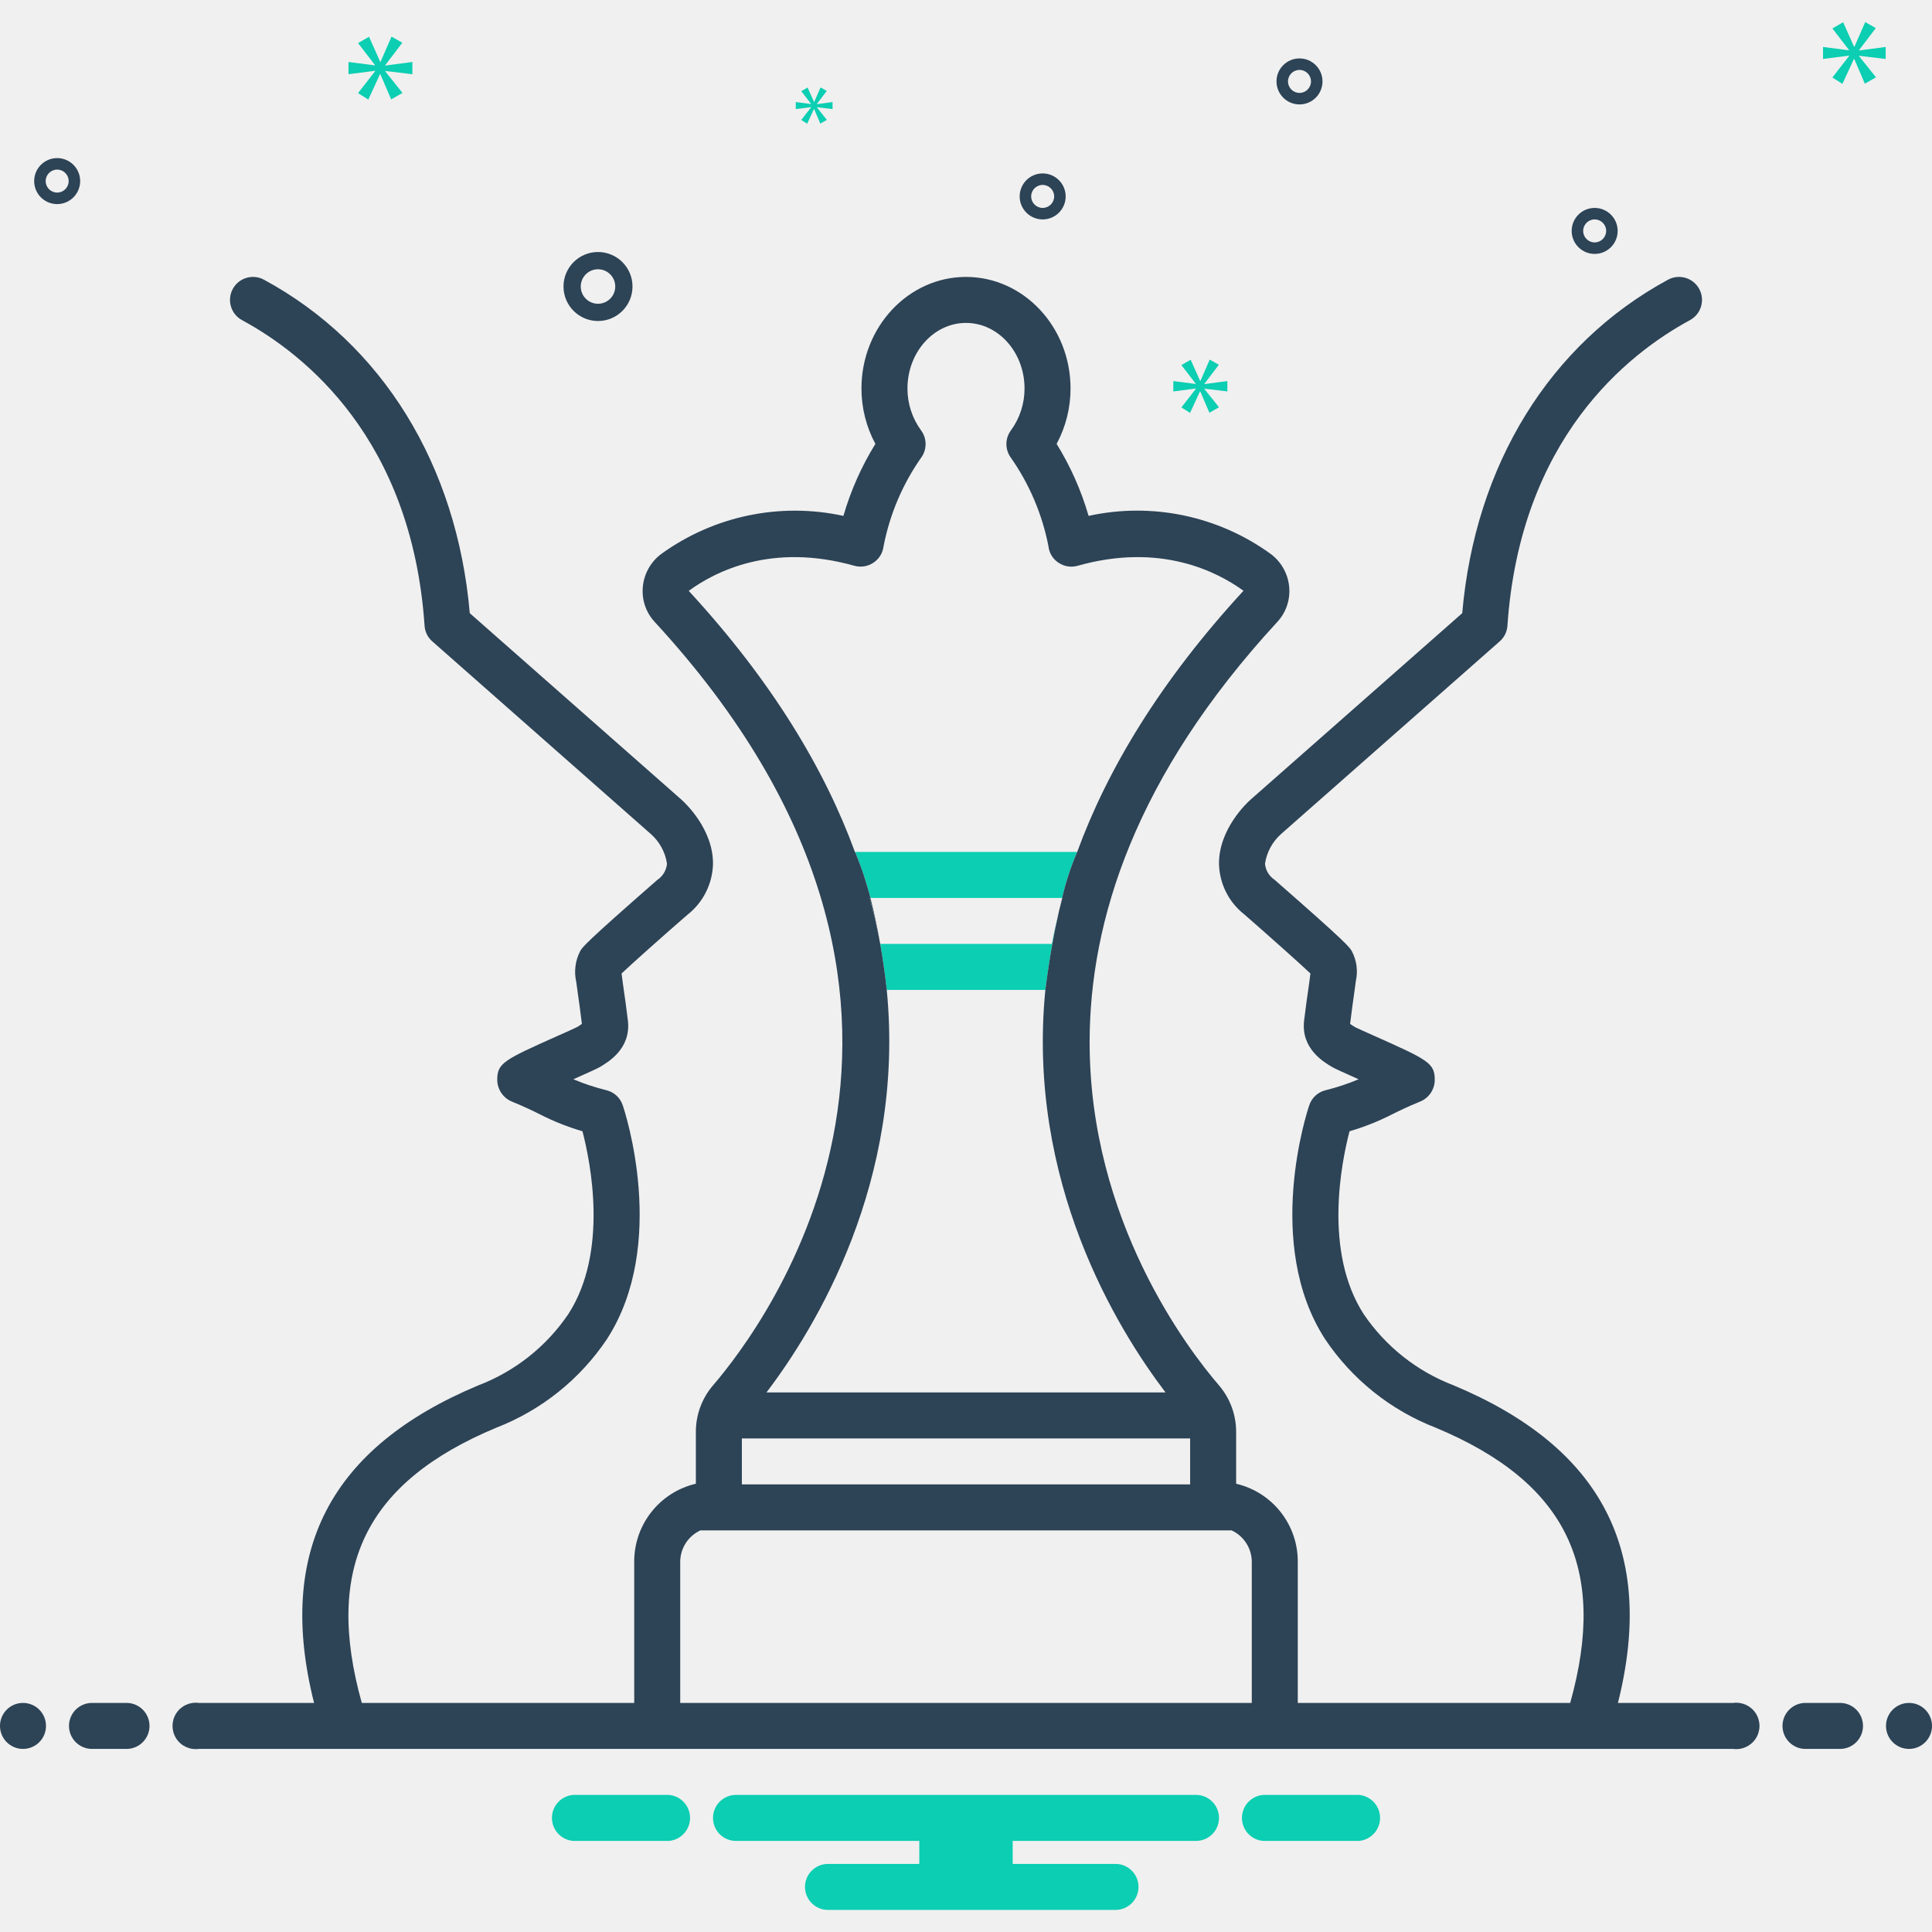
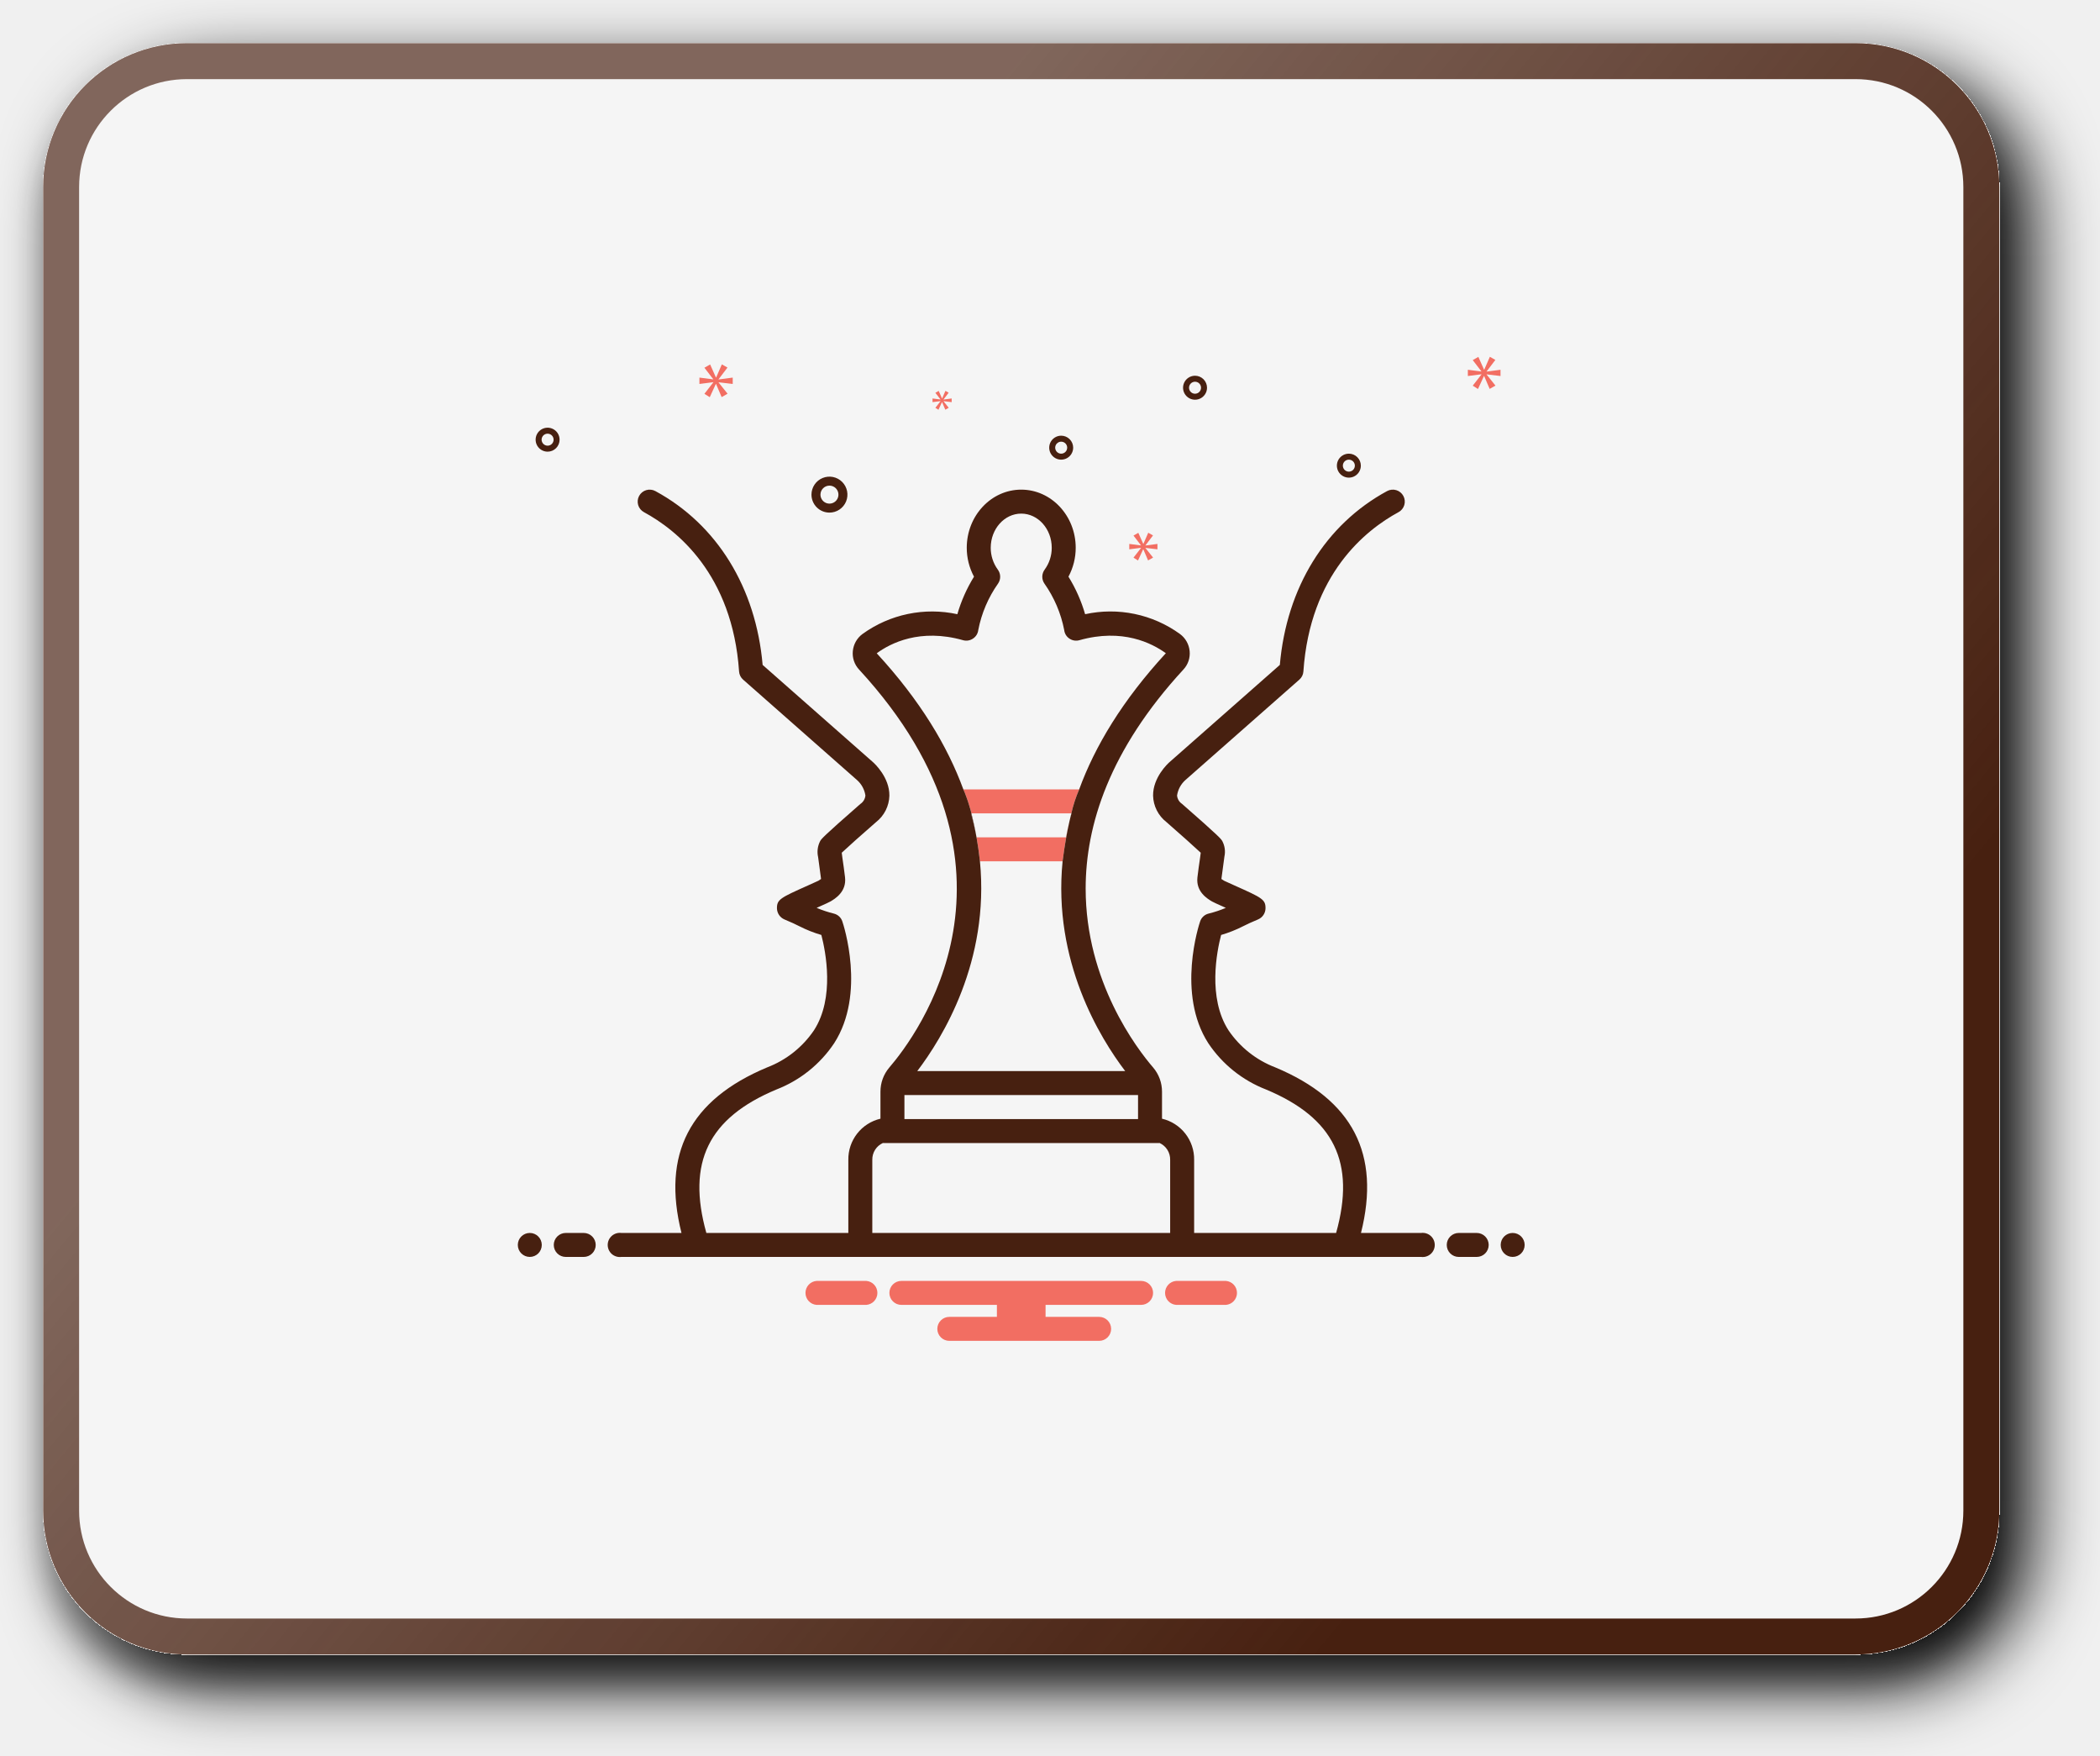
- <svg xmlns="http://www.w3.org/2000/svg" data-name="Layer 1" viewBox="0 0 168 168">
-   <path fill="#0bceb2" d="M118.154 156.08h-8.308a2.006 2.006 0 0 0 0 4h8.308a2.006 2.006 0 0 0 0-4zM58.154 156.08H49.846a2.006 2.006 0 0 0 0 4h8.308a2.006 2.006 0 0 0 0-4zM104 156.08H64a2 2 0 0 0 0 4H79.94v2H72a2 2 0 0 0 0 4H97a2 2 0 0 0 0-4H88.06v-2H104a2 2 0 0 0 0-4z" />
-   <circle cx="2" cy="150.08" r="2" fill="#2d4356" />
-   <path fill="#2d4356" d="M11 148.08H8a2 2 0 0 0 0 4h3a2 2 0 0 0 0-4zM160 148.08h-3a2 2 0 0 0 0 4h3a2 2 0 0 0 0-4z" />
-   <circle cx="166" cy="150.08" r="2" fill="#2d4356" />
-   <path fill="#0bceb2" d="M92.02 79.53c-.39 1.73-.78 3.89-1.12 6.55H77.11c-.16-1.47-.36-2.81-.57-4H91.47C91.62 81.24 91.81 80.39 92.02 79.53zM93.67 74.08a23.43 23.43 0 0 0-1.31 4H75.69c-.04-.17-.09-.33-.13-.49-.09-.32-.18-.61-.26-.88-.07-.23-.14-.44-.2-.64-.04-.11-.08-.22-.11-.32q-.09-.225-.15-.42c-.1-.28-.19-.51-.26-.69-.12-.31-.21-.49-.23-.54l-.01-.02z" />
-   <path fill="#2d4356" d="M150.72,148.08H140.69c3.31-13.17-1.38-22.22-14.3-27.62a16.602,16.602,0,0,1-7.81-6.19c-3.5-5.43-1.94-13.18-1.23-15.9a21.077,21.077,0,0,0,3.68-1.46c.64-.32,1.38-.68,2.48-1.13a2.041,2.041,0,0,0,1.25-1.84c.02-1.5-.57-1.77-5.2-3.84-.69-.3-1.54-.69-1.7-.77a3.7,3.7,0,0,1-.46-.3c.12-.99.26-1.99.4-2.98l.1-.75a3.772,3.772,0,0,0-.34-2.57c-.2-.36-.37-.67-6.73-6.23a1.867,1.867,0,0,1-.83-1.4,4.313,4.313,0,0,1,1.4-2.58l19-16.74a1.97,1.97,0,0,0,.68-1.36c1.11-16.25,10.42-23.63,15.87-26.58a2,2,0,1,0-1.9-3.52c-10.29,5.57-16.78,16.11-17.9,29l-18.4,16.21c-.29.25-2.78,2.56-2.75,5.6a5.751,5.751,0,0,0,2.22,4.4c2.29,2,4.82,4.26,5.73,5.12a.22.22,0,0,1-.01.08l-.1.77c-.16,1.08-.31,2.17-.44,3.25-.28,2.43,1.69,3.59,2.43,4.03.27.15.76.38,2.09.97.07.03.14.07.22.1a19.389,19.389,0,0,1-2.9.96,1.978,1.978,0,0,0-1.39,1.3c-.17.48-3.98,12.05,1.37,20.33a20.498,20.498,0,0,0,9.63,7.71c11.35,4.74,14.98,12.17,11.69,23.93H112.85v-12.19a6.943,6.943,0,0,0-5.36-6.87v-4.51a6.199,6.199,0,0,0-1.48-4.03c-2.7-3.13-11.26-14.31-11.26-29.85,0-10.55,3.94-23.12,16.32-36.55a3.934,3.934,0,0,0,1.03-3.07,4.018,4.018,0,0,0-1.63-2.86,19.777,19.777,0,0,0-15.81-3.29,25.263,25.263,0,0,0-2.78-6.26,10.166,10.166,0,0,0,1.21-4.82c0-5.35-4.08-9.7-9.09-9.7s-9.09,4.35-9.09,9.7a10.166,10.166,0,0,0,1.21,4.82,25.263,25.263,0,0,0-2.78,6.26,19.817,19.817,0,0,0-15.81,3.29,4.018,4.018,0,0,0-1.63,2.86,3.934,3.934,0,0,0,1.03,3.07c30.63,33.24,9.59,61.14,5.06,66.4a6.199,6.199,0,0,0-1.48,4.03v4.51a6.943,6.943,0,0,0-5.36,6.87v12.19H31.46c-3.29-11.76.34-19.19,11.69-23.93a20.498,20.498,0,0,0,9.63-7.71c5.35-8.28,1.54-19.85,1.37-20.33a1.978,1.978,0,0,0-1.39-1.3,19.389,19.389,0,0,1-2.9-.96c.08-.03.15-.07.22-.1,1.33-.59,1.82-.82,2.09-.97.74-.44,2.71-1.6,2.43-4.03-.13-1.08-.28-2.17-.44-3.25l-.1-.77a.22.22,0,0,1-.01-.08c.91-.86,3.44-3.12,5.72-5.1a5.796,5.796,0,0,0,2.23-4.42c.03-3.04-2.46-5.35-2.76-5.61l-18.39-16.2c-1.12-12.89-7.61-23.43-17.9-29a2,2,0,1,0-1.9,3.52c5.45,2.95,14.76,10.33,15.87,26.58a1.97,1.97,0,0,0,.68,1.36l18.98,16.73a4.284,4.284,0,0,1,1.42,2.59,1.903,1.903,0,0,1-.85,1.42c-6.34,5.54-6.51,5.85-6.7,6.19a3.919,3.919,0,0,0-.34,2.68l.09.66c.14.99.28,1.99.4,2.98a3.328,3.328,0,0,1-.44.29c-.18.09-1.03.48-1.72.78-4.63,2.07-5.22,2.34-5.2,3.84a2.057,2.057,0,0,0,1.25,1.84c1.1.45,1.84.81,2.48,1.13a21.077,21.077,0,0,0,3.68,1.46c.71,2.73,2.27,10.48-1.23,15.9a16.602,16.602,0,0,1-7.81,6.19c-12.92,5.4-17.61,14.45-14.3,27.62H17.28a2.017,2.017,0,1,0,0,4H150.72a2.017,2.017,0,1,0,0-4Zm-73.61-62c-.16-1.47-.36-2.81-.57-4-.24-1.31-.55-2.65-.92-4h.07c-.04-.17-.09-.33-.13-.49-.09-.32-.18-.61-.26-.88-.07-.23-.14-.44-.2-.64-.04-.11-.08-.22-.11-.32q-.09-.225-.15-.42c-.1-.28-.19-.51-.26-.69-.12-.31-.21-.49-.23-.54l-.01-.02c-2.62-7.16-7.17-14.8-14.45-22.7,2.3-1.69,7.23-4.21,14.41-2.18a2,2,0,0,0,1.65-.27,1.976,1.976,0,0,0,.88-1.42,20.073,20.073,0,0,1,3.31-7.77,1.998,1.998,0,0,0-.05-2.32,6.137,6.137,0,0,1-1.18-3.64c0-3.14,2.28-5.7,5.09-5.7s5.09,2.56,5.09,5.7a6.137,6.137,0,0,1-1.18,3.64,1.998,1.998,0,0,0-.05,2.32,20.127,20.127,0,0,1,3.31,7.76,1.953,1.953,0,0,0,.87,1.43,1.992,1.992,0,0,0,1.66.27c7.18-2.03,12.11.49,14.43,2.17-7.28,7.91-11.84,15.55-14.46,22.71a23.43,23.43,0,0,0-1.31,4h.03c-.08.28-.15.57-.23.85-.05.19-.1.39-.14.6-.39,1.73-.78,3.89-1.12,6.55-1.64,16.67,6.25,29.48,10.45,35H66.65C70.85,115.56,78.74,102.75,77.11,86.08Zm-12.6,39h38.98v4H64.51Zm44.34,23H59.15v-12.19a3.02,3.02,0,0,1,1.77-2.82c.03,0,.05.01.08.01h46c.03,0,.05-.01.08-.01a3.02,3.02,0,0,1,1.77,2.82Z" />
-   <path fill="#2d4356" d="M76.54 82.08c-.24-1.31-.55-2.65-.92-4h.07C75.97 79.18 76.27 80.51 76.54 82.08zM92.39 78.08c-.08.28-.15.57-.23.85.07-.3.14-.58.2-.85zM52 27.914a3 3 0 1 0-3-3A3.003 3.003 0 0 0 52 27.914zm0-4.5a1.5 1.5 0 1 1-1.5 1.5A1.501 1.501 0 0 1 52 23.414zM90.667 15.08a2 2 0 1 0 2 2A2.002 2.002 0 0 0 90.667 15.08zm0 3a1 1 0 1 1 1-1A1.001 1.001 0 0 1 90.667 18.08zM113 5.08a2 2 0 1 0 2 2A2.002 2.002 0 0 0 113 5.08zm0 3a1 1 0 1 1 1-1A1.001 1.001 0 0 1 113 8.08zM138.667 18.08a2 2 0 1 0 2 2A2.002 2.002 0 0 0 138.667 18.08zm0 3a1 1 0 1 1 1-1A1.001 1.001 0 0 1 138.667 21.08zM6.971 15.747a2 2 0 1 0-2 2A2.002 2.002 0 0 0 6.971 15.747zm-3 0a1 1 0 1 1 1 1A1.001 1.001 0 0 1 3.971 15.747z" />
-   <polygon fill="#0bceb2" points="33.498 5.67 34.985 3.715 34.046 3.183 33.092 5.373 33.06 5.373 32.09 3.198 31.135 3.746 32.606 5.655 32.606 5.686 30.305 5.389 30.305 6.453 32.621 6.156 32.621 6.187 31.135 8.095 32.027 8.659 33.044 6.453 33.075 6.453 34.014 8.643 35 8.08 33.498 6.202 33.498 6.171 35.86 6.453 35.86 5.389 33.498 5.702 33.498 5.67" />
-   <polygon fill="#0bceb2" points="70.531 9.332 69.675 10.431 70.189 10.756 70.775 9.485 70.793 9.485 71.333 10.747 71.901 10.423 71.036 9.341 71.036 9.323 72.396 9.485 72.396 8.873 71.036 9.053 71.036 9.035 71.892 7.909 71.352 7.602 70.802 8.864 70.784 8.864 70.226 7.611 69.675 7.927 70.523 9.026 70.523 9.044 69.198 8.873 69.198 9.485 70.531 9.314 70.531 9.332" />
-   <polygon fill="#0bceb2" points="163.971 5.127 163.971 4.083 161.655 4.39 161.655 4.36 163.113 2.441 162.192 1.92 161.256 4.068 161.225 4.068 160.274 1.935 159.337 2.472 160.78 4.345 160.78 4.375 158.523 4.083 158.523 5.127 160.795 4.836 160.795 4.866 159.337 6.738 160.211 7.291 161.21 5.127 161.24 5.127 162.161 7.276 163.128 6.723 161.655 4.881 161.655 4.851 163.971 5.127" />
-   <polygon fill="#0bceb2" points="104.729 33.375 105.987 31.72 105.193 31.27 104.385 33.123 104.358 33.123 103.538 31.283 102.73 31.746 103.975 33.362 103.975 33.388 102.028 33.137 102.028 34.037 103.988 33.785 103.988 33.812 102.73 35.427 103.484 35.903 104.345 34.037 104.371 34.037 105.166 35.89 106 35.414 104.729 33.825 104.729 33.798 106.728 34.037 106.728 33.137 104.729 33.401 104.729 33.375" />
+ <svg xmlns="http://www.w3.org/2000/svg" width="292" height="244" viewBox="0 0 292 244" fill="none">
+   <g filter="url(#filter0_dd_1_3155)">
+     <rect x="6" y="6" width="272" height="224" rx="20" fill="#F5F5F5" />
+     <rect x="8.5" y="8.5" width="267" height="219" rx="17.5" stroke="url(#paint0_linear_1_3155)" stroke-width="5" />
+   </g>
+   <g clip-path="url(#clip0_1_3155)">
+     <path d="M170.462 178.067H163.538C163.119 178.1 162.729 178.291 162.443 178.599C162.158 178.908 162 179.313 162 179.734C162 180.154 162.158 180.559 162.443 180.868C162.729 181.176 163.119 181.367 163.538 181.4H170.462C170.881 181.367 171.272 181.176 171.557 180.868C171.842 180.559 172 180.154 172 179.734C172 179.313 171.842 178.908 171.557 178.599C171.272 178.291 170.881 178.1 170.462 178.067ZM120.462 178.067H113.538C113.119 178.1 112.729 178.291 112.443 178.599C112.158 178.908 112 179.313 112 179.734C112 180.154 112.158 180.559 112.443 180.868C112.729 181.176 113.119 181.367 113.538 181.4H120.462C120.881 181.367 121.272 181.176 121.557 180.868C121.842 180.559 122 180.154 122 179.734C122 179.313 121.842 178.908 121.557 178.599C121.272 178.291 120.881 178.1 120.462 178.067ZM158.667 178.067H125.333C124.891 178.067 124.467 178.242 124.155 178.555C123.842 178.868 123.667 179.291 123.667 179.734C123.667 180.176 123.842 180.599 124.155 180.912C124.467 181.225 124.891 181.4 125.333 181.4H138.617V183.067H132C131.558 183.067 131.134 183.242 130.822 183.555C130.509 183.868 130.333 184.291 130.333 184.734C130.333 185.176 130.509 185.599 130.822 185.912C131.134 186.225 131.558 186.4 132 186.4H152.833C153.275 186.4 153.699 186.225 154.012 185.912C154.324 185.599 154.5 185.176 154.5 184.734C154.5 184.291 154.324 183.868 154.012 183.555C153.699 183.242 153.275 183.067 152.833 183.067H145.383V181.4H158.667C159.109 181.4 159.533 181.225 159.845 180.912C160.158 180.599 160.333 180.176 160.333 179.734C160.333 179.291 160.158 178.868 159.845 178.555C159.533 178.242 159.109 178.067 158.667 178.067Z" fill="#F26E62" />
+     <path d="M73.667 174.733C74.587 174.733 75.333 173.987 75.333 173.067C75.333 172.146 74.587 171.4 73.667 171.4C72.746 171.4 72 172.146 72 173.067C72 173.987 72.746 174.733 73.667 174.733Z" fill="#472010" />
+     <path d="M81.167 171.4H78.667C78.225 171.4 77.801 171.576 77.488 171.888C77.176 172.201 77 172.625 77 173.067C77 173.509 77.176 173.933 77.488 174.245C77.801 174.558 78.225 174.734 78.667 174.734H81.167C81.609 174.734 82.033 174.558 82.345 174.245C82.658 173.933 82.833 173.509 82.833 173.067C82.833 172.625 82.658 172.201 82.345 171.888C82.033 171.576 81.609 171.4 81.167 171.4ZM205.333 171.4H202.833C202.391 171.4 201.967 171.576 201.655 171.888C201.342 172.201 201.167 172.625 201.167 173.067C201.167 173.509 201.342 173.933 201.655 174.245C201.967 174.558 202.391 174.734 202.833 174.734H205.333C205.775 174.734 206.199 174.558 206.512 174.245C206.824 173.933 207 173.509 207 173.067C207 172.625 206.824 172.201 206.512 171.888C206.199 171.576 205.775 171.4 205.333 171.4Z" fill="#472010" />
+     <path d="M210.333 174.733C211.254 174.733 212 173.987 212 173.067C212 172.146 211.254 171.4 210.333 171.4C209.413 171.4 208.667 172.146 208.667 173.067C208.667 173.987 209.413 174.733 210.333 174.733Z" fill="#472010" />
+     <path d="M148.683 114.275C148.358 115.717 148.033 117.517 147.75 119.734H136.258C136.125 118.509 135.958 117.392 135.783 116.4H148.225C148.35 115.7 148.508 114.992 148.683 114.275ZM150.058 109.734C149.595 110.81 149.23 111.925 148.967 113.067H135.075C135.042 112.925 135 112.792 134.967 112.659C134.892 112.392 134.817 112.15 134.75 111.925C134.692 111.734 134.633 111.559 134.583 111.392C134.55 111.3 134.517 111.209 134.492 111.125C134.442 111 134.4 110.884 134.367 110.775C134.283 110.542 134.208 110.35 134.15 110.2C134.05 109.942 133.975 109.792 133.958 109.75L133.95 109.734H150.058Z" fill="#F26E62" />
+     <path d="M197.6 171.4H189.242C192 160.425 188.092 152.883 177.325 148.383C174.678 147.371 172.407 145.571 170.817 143.225C167.9 138.7 169.2 132.242 169.792 129.975C170.85 129.667 171.877 129.259 172.858 128.758C173.392 128.492 174.008 128.192 174.925 127.817C175.228 127.689 175.488 127.477 175.673 127.205C175.858 126.932 175.96 126.612 175.967 126.284C175.983 125.034 175.492 124.809 171.633 123.084C171.058 122.834 170.35 122.509 170.217 122.442C170.083 122.368 169.955 122.285 169.833 122.192C169.933 121.367 170.05 120.534 170.167 119.709L170.25 119.084C170.412 118.359 170.311 117.6 169.967 116.942C169.8 116.642 169.658 116.384 164.358 111.75C164.162 111.621 163.999 111.448 163.879 111.246C163.759 111.044 163.686 110.818 163.667 110.584C163.792 109.753 164.205 108.992 164.833 108.434L180.667 94.484C180.832 94.342 180.966 94.168 181.064 93.974C181.161 93.779 181.219 93.567 181.233 93.35C182.158 79.809 189.917 73.659 194.458 71.2C194.651 71.096 194.821 70.955 194.959 70.786C195.098 70.616 195.201 70.421 195.264 70.211C195.326 70.001 195.347 69.781 195.325 69.563C195.302 69.346 195.237 69.135 195.133 68.942C195.029 68.749 194.889 68.579 194.719 68.441C194.549 68.303 194.354 68.199 194.144 68.137C193.934 68.074 193.714 68.053 193.497 68.076C193.279 68.098 193.068 68.163 192.875 68.267C184.3 72.909 178.892 81.692 177.958 92.434L162.625 105.942C162.383 106.15 160.308 108.075 160.333 110.609C160.351 111.319 160.526 112.016 160.846 112.65C161.166 113.284 161.623 113.839 162.183 114.275C164.092 115.942 166.2 117.825 166.958 118.542C166.96 118.564 166.957 118.587 166.95 118.609L166.867 119.25C166.733 120.15 166.608 121.059 166.5 121.959C166.267 123.984 167.908 124.95 168.525 125.317C168.75 125.442 169.158 125.633 170.267 126.125C170.325 126.15 170.383 126.184 170.45 126.209C169.667 126.538 168.859 126.806 168.033 127.009C167.765 127.077 167.518 127.212 167.315 127.402C167.113 127.591 166.961 127.828 166.875 128.092C166.733 128.492 163.558 138.134 168.017 145.034C169.968 147.948 172.77 150.192 176.042 151.459C185.5 155.409 188.525 161.6 185.783 171.4H166.042V161.242C166.062 159.921 165.631 158.633 164.818 157.592C164.006 156.55 162.861 155.818 161.575 155.517V151.759C161.577 150.528 161.14 149.337 160.342 148.4C158.092 145.792 150.958 136.475 150.958 123.525C150.958 114.734 154.242 104.259 164.558 93.067C164.875 92.726 165.115 92.321 165.263 91.88C165.411 91.439 165.463 90.972 165.417 90.509C165.371 90.038 165.227 89.582 164.993 89.171C164.759 88.761 164.44 88.404 164.058 88.125C162.179 86.767 160.034 85.821 157.763 85.348C155.493 84.876 153.149 84.888 150.883 85.384C150.352 83.548 149.572 81.793 148.567 80.167C149.23 78.932 149.576 77.552 149.575 76.15C149.575 71.692 146.175 68.067 142 68.067C137.825 68.067 134.425 71.692 134.425 76.15C134.424 77.552 134.77 78.932 135.433 80.167C134.428 81.793 133.648 83.548 133.117 85.384C130.851 84.89 128.507 84.879 126.237 85.352C123.967 85.824 121.822 86.769 119.942 88.125C119.56 88.404 119.241 88.761 119.007 89.171C118.773 89.582 118.629 90.038 118.583 90.509C118.537 90.972 118.589 91.439 118.737 91.88C118.885 92.321 119.125 92.726 119.442 93.067C144.967 120.767 127.433 144.017 123.658 148.4C122.86 149.337 122.423 150.528 122.425 151.759V155.517C121.139 155.818 119.994 156.55 119.182 157.592C118.369 158.633 117.938 159.921 117.958 161.242V171.4H98.217C95.475 161.6 98.5 155.409 107.958 151.459C111.23 150.192 114.032 147.948 115.983 145.034C120.442 138.134 117.267 128.492 117.125 128.092C117.039 127.828 116.887 127.591 116.685 127.402C116.482 127.212 116.235 127.077 115.967 127.009C115.141 126.806 114.333 126.538 113.55 126.209C113.617 126.184 113.675 126.15 113.733 126.125C114.842 125.634 115.25 125.442 115.475 125.317C116.092 124.95 117.733 123.984 117.5 121.959C117.392 121.059 117.267 120.15 117.133 119.25L117.05 118.609C117.043 118.587 117.04 118.564 117.042 118.542C117.8 117.825 119.908 115.942 121.808 114.292C122.371 113.853 122.829 113.295 123.151 112.659C123.472 112.022 123.648 111.322 123.667 110.609C123.692 108.075 121.617 106.15 121.367 105.934L106.042 92.434C105.108 81.692 99.7 72.909 91.125 68.267C90.932 68.163 90.721 68.098 90.504 68.076C90.286 68.053 90.066 68.074 89.856 68.137C89.646 68.199 89.451 68.303 89.281 68.441C89.112 68.579 88.971 68.749 88.867 68.942C88.763 69.135 88.698 69.346 88.675 69.563C88.653 69.781 88.674 70.001 88.736 70.211C88.799 70.421 88.903 70.616 89.041 70.786C89.179 70.955 89.349 71.096 89.542 71.2C94.083 73.659 101.842 79.809 102.767 93.35C102.781 93.567 102.839 93.779 102.936 93.974C103.034 94.168 103.169 94.342 103.333 94.484L119.15 108.425C119.788 108.982 120.207 109.747 120.333 110.584C120.312 110.821 120.237 111.051 120.115 111.256C119.992 111.461 119.825 111.636 119.625 111.767C114.342 116.384 114.2 116.642 114.042 116.925C113.686 117.613 113.585 118.404 113.758 119.159L113.833 119.709C113.95 120.534 114.067 121.367 114.167 122.192C114.051 122.282 113.928 122.363 113.8 122.434C113.65 122.509 112.942 122.834 112.367 123.084C108.508 124.809 108.017 125.034 108.033 126.284C108.042 126.612 108.144 126.931 108.329 127.203C108.514 127.475 108.773 127.688 109.075 127.817C109.992 128.192 110.608 128.492 111.142 128.758C112.123 129.259 113.15 129.667 114.208 129.975C114.8 132.25 116.1 138.708 113.183 143.225C111.593 145.571 109.322 147.371 106.675 148.383C95.908 152.883 92 160.425 94.758 171.4H86.4C86.163 171.369 85.922 171.389 85.693 171.458C85.464 171.528 85.252 171.645 85.072 171.803C84.893 171.961 84.749 172.155 84.65 172.373C84.551 172.591 84.5 172.828 84.5 173.067C84.5 173.306 84.551 173.543 84.65 173.761C84.749 173.978 84.893 174.173 85.072 174.331C85.252 174.488 85.464 174.606 85.693 174.675C85.922 174.745 86.163 174.765 86.4 174.733H197.6C197.837 174.765 198.078 174.745 198.307 174.675C198.536 174.606 198.748 174.488 198.928 174.331C199.107 174.173 199.252 173.978 199.35 173.761C199.449 173.543 199.5 173.306 199.5 173.067C199.5 172.828 199.449 172.591 199.35 172.373C199.252 172.155 199.107 171.961 198.928 171.803C198.748 171.645 198.536 171.528 198.307 171.458C198.078 171.389 197.837 171.369 197.6 171.4ZM136.258 119.734C136.125 118.509 135.958 117.392 135.783 116.4C135.583 115.309 135.325 114.192 135.017 113.067H135.075C135.042 112.925 135 112.792 134.967 112.659C134.892 112.392 134.817 112.15 134.75 111.925C134.692 111.733 134.633 111.558 134.583 111.392C134.55 111.3 134.517 111.208 134.492 111.125C134.442 111 134.4 110.884 134.367 110.775C134.283 110.542 134.208 110.35 134.15 110.2C134.05 109.942 133.975 109.792 133.958 109.75L133.95 109.734C131.767 103.767 127.975 97.4 121.908 90.817C123.825 89.409 127.933 87.308 133.917 89C134.149 89.064 134.391 89.077 134.629 89.038C134.866 88.999 135.092 88.91 135.292 88.775C135.493 88.644 135.663 88.469 135.79 88.265C135.916 88.06 135.997 87.831 136.025 87.592C136.475 85.262 137.415 83.055 138.783 81.117C138.979 80.83 139.079 80.49 139.072 80.144C139.064 79.797 138.949 79.461 138.742 79.183C138.099 78.303 137.754 77.24 137.758 76.15C137.758 73.534 139.658 71.4 142 71.4C144.342 71.4 146.242 73.534 146.242 76.15C146.245 77.24 145.901 78.303 145.258 79.183C145.051 79.461 144.936 79.797 144.928 80.144C144.921 80.49 145.021 80.83 145.217 81.117C146.583 83.053 147.523 85.257 147.975 87.584C148 87.823 148.078 88.055 148.203 88.261C148.329 88.467 148.498 88.643 148.7 88.775C148.9 88.911 149.128 89.002 149.367 89.041C149.606 89.08 149.85 89.066 150.083 89C156.067 87.308 160.175 89.409 162.108 90.808C156.042 97.4 152.242 103.767 150.058 109.734C149.595 110.81 149.23 111.925 148.967 113.067H148.992C148.925 113.3 148.867 113.542 148.8 113.775C148.758 113.933 148.717 114.1 148.683 114.275C148.358 115.717 148.033 117.517 147.75 119.734C146.383 133.625 152.958 144.3 156.458 148.9H127.542C131.042 144.3 137.617 133.625 136.258 119.734ZM125.758 152.233H158.242V155.567H125.758V152.233ZM162.708 171.4H121.292V161.242C121.28 160.749 121.414 160.263 121.676 159.845C121.938 159.427 122.318 159.096 122.767 158.892C122.792 158.892 122.808 158.9 122.833 158.9H161.167C161.192 158.9 161.208 158.892 161.233 158.892C161.682 159.096 162.062 159.427 162.324 159.845C162.586 160.263 162.72 160.749 162.708 161.242V171.4Z" fill="#472010" />
+     <path d="M135.783 116.4C135.583 115.308 135.325 114.192 135.017 113.067H135.075C135.308 113.983 135.558 115.092 135.783 116.4ZM148.992 113.067C148.925 113.3 148.867 113.542 148.8 113.775C148.858 113.525 148.917 113.292 148.967 113.067H148.992ZM115.333 71.261C115.828 71.261 116.311 71.115 116.722 70.84C117.133 70.565 117.454 70.175 117.643 69.718C117.832 69.261 117.882 68.758 117.785 68.273C117.689 67.789 117.451 67.343 117.101 66.993C116.751 66.644 116.306 66.406 115.821 66.309C115.336 66.213 114.833 66.262 114.377 66.452C113.92 66.641 113.529 66.961 113.255 67.372C112.98 67.784 112.833 68.267 112.833 68.761C112.834 69.424 113.098 70.059 113.566 70.528C114.035 70.997 114.671 71.26 115.333 71.261ZM115.333 67.511C115.581 67.511 115.822 67.585 116.028 67.722C116.233 67.859 116.394 68.055 116.488 68.283C116.583 68.511 116.608 68.763 116.559 69.005C116.511 69.248 116.392 69.47 116.217 69.645C116.042 69.82 115.82 69.939 115.577 69.987C115.335 70.035 115.083 70.011 114.855 69.916C114.627 69.822 114.431 69.661 114.294 69.456C114.157 69.25 114.083 69.008 114.083 68.761C114.084 68.43 114.215 68.112 114.45 67.878C114.684 67.643 115.002 67.512 115.333 67.511ZM147.556 60.567C147.226 60.567 146.904 60.665 146.63 60.848C146.356 61.031 146.142 61.291 146.016 61.596C145.89 61.9 145.857 62.235 145.921 62.559C145.985 62.882 146.144 63.179 146.377 63.412C146.61 63.645 146.907 63.804 147.23 63.868C147.554 63.932 147.889 63.899 148.193 63.773C148.498 63.647 148.758 63.434 148.941 63.159C149.124 62.885 149.222 62.563 149.222 62.233C149.222 61.792 149.046 61.368 148.734 61.056C148.421 60.743 147.997 60.567 147.556 60.567ZM147.556 63.067C147.391 63.067 147.23 63.018 147.093 62.926C146.956 62.835 146.849 62.705 146.786 62.552C146.723 62.4 146.706 62.233 146.738 62.071C146.77 61.909 146.85 61.761 146.966 61.644C147.083 61.528 147.231 61.448 147.393 61.416C147.555 61.384 147.722 61.401 147.874 61.464C148.027 61.527 148.157 61.633 148.248 61.77C148.34 61.908 148.389 62.069 148.389 62.233C148.389 62.454 148.301 62.666 148.145 62.822C147.988 62.979 147.777 63.067 147.556 63.067ZM166.167 52.233C165.837 52.233 165.515 52.331 165.241 52.514C164.967 52.697 164.753 52.958 164.627 53.262C164.501 53.567 164.468 53.902 164.532 54.225C164.596 54.549 164.755 54.846 164.988 55.079C165.221 55.312 165.518 55.471 165.842 55.535C166.165 55.599 166.5 55.566 166.804 55.44C167.109 55.314 167.369 55.1 167.552 54.826C167.736 54.552 167.833 54.23 167.833 53.9C167.833 53.458 167.657 53.035 167.345 52.722C167.032 52.41 166.609 52.234 166.167 52.233ZM166.167 54.733C166.002 54.733 165.841 54.685 165.704 54.593C165.567 54.502 165.46 54.371 165.397 54.219C165.334 54.067 165.317 53.899 165.349 53.738C165.381 53.576 165.461 53.428 165.577 53.311C165.694 53.194 165.842 53.115 166.004 53.083C166.166 53.051 166.333 53.067 166.486 53.13C166.638 53.193 166.768 53.3 166.86 53.437C166.951 53.574 167 53.735 167 53.9C167 54.121 166.912 54.333 166.756 54.489C166.599 54.645 166.388 54.733 166.167 54.733ZM187.556 63.067C187.226 63.067 186.904 63.165 186.63 63.348C186.356 63.531 186.142 63.791 186.016 64.096C185.89 64.4 185.857 64.735 185.921 65.059C185.985 65.382 186.144 65.679 186.377 65.912C186.61 66.145 186.907 66.304 187.23 66.368C187.554 66.432 187.889 66.399 188.193 66.273C188.498 66.147 188.758 65.933 188.941 65.659C189.124 65.385 189.222 65.063 189.222 64.734C189.222 64.292 189.046 63.868 188.733 63.556C188.421 63.243 187.997 63.067 187.556 63.067ZM187.556 65.567C187.391 65.567 187.23 65.518 187.093 65.426C186.956 65.335 186.849 65.205 186.786 65.052C186.723 64.9 186.706 64.733 186.738 64.571C186.77 64.409 186.85 64.261 186.966 64.144C187.083 64.028 187.231 63.948 187.393 63.916C187.555 63.884 187.722 63.901 187.874 63.964C188.027 64.027 188.157 64.133 188.248 64.27C188.34 64.408 188.389 64.569 188.389 64.734C188.389 64.954 188.301 65.166 188.145 65.323C187.988 65.479 187.776 65.567 187.556 65.567ZM77.809 61.122C77.809 60.793 77.712 60.471 77.529 60.196C77.345 59.922 77.085 59.709 76.781 59.583C76.476 59.456 76.141 59.423 75.818 59.488C75.494 59.552 75.197 59.711 74.964 59.944C74.731 60.177 74.573 60.474 74.508 60.797C74.444 61.12 74.477 61.456 74.603 61.76C74.729 62.065 74.943 62.325 75.217 62.508C75.491 62.691 75.813 62.789 76.143 62.789C76.585 62.789 77.008 62.613 77.321 62.3C77.633 61.988 77.809 61.564 77.809 61.122ZM75.309 61.122C75.309 60.958 75.358 60.797 75.45 60.659C75.541 60.522 75.672 60.416 75.824 60.352C75.976 60.289 76.144 60.273 76.305 60.305C76.467 60.337 76.615 60.417 76.732 60.533C76.849 60.65 76.928 60.798 76.96 60.96C76.992 61.121 76.976 61.289 76.913 61.441C76.85 61.594 76.743 61.724 76.606 61.815C76.469 61.907 76.308 61.956 76.143 61.956C75.922 61.956 75.71 61.868 75.554 61.711C75.398 61.555 75.31 61.343 75.309 61.122Z" fill="#472010" />
+     <path d="M99.915 52.725L101.154 51.096L100.372 50.653L99.577 52.477H99.55L98.742 50.665L97.946 51.122L99.172 52.712V52.738L97.254 52.491V53.377L99.184 53.13V53.156L97.946 54.746L98.689 55.216L99.537 53.377H99.562L100.345 55.203L101.167 54.733L99.915 53.168V53.142L101.883 53.377V52.491L99.915 52.752V52.725Z" fill="#F26E62" />
+     <path d="M130.776 55.777L130.062 56.693L130.491 56.963L130.979 55.904H130.994L131.444 56.956L131.917 56.686L131.197 55.784V55.769L132.33 55.904V55.394L131.197 55.544V55.529L131.91 54.591L131.46 54.335L131.002 55.387H130.987L130.522 54.343L130.062 54.606L130.769 55.522V55.537L129.665 55.394V55.904L130.776 55.762V55.777Z" fill="#F26E62" />
+     <path d="M208.642 52.273V51.403L206.712 51.658V51.633L207.927 50.034L207.16 49.6L206.38 51.39H206.354L205.562 49.612L204.781 50.06L205.983 51.621V51.646L204.102 51.403V52.273L205.996 52.03V52.055L204.781 53.615L205.509 54.076L206.342 52.273H206.367L207.134 54.063L207.94 53.602L206.712 52.068V52.042L208.642 52.273Z" fill="#F26E62" />
+     <path d="M159.274 75.812L160.322 74.433L159.661 74.058L158.987 75.603H158.965L158.282 74.069L157.608 74.455L158.646 75.802V75.823L157.023 75.614V76.364L158.657 76.154V76.177L157.608 77.522L158.237 77.919L158.954 76.364H158.976L159.638 77.908L160.333 77.512L159.274 76.188V76.165L160.94 76.364V75.614L159.274 75.834V75.812Z" fill="#F26E62" />
+   </g>
+   <defs>
+     <filter id="filter0_dd_1_3155" x="0" y="0" width="292" height="244" filterUnits="userSpaceOnUse" color-interpolation-filters="sRGB">
+       <feFlood flood-opacity="0" result="BackgroundImageFix" />
+       <feColorMatrix in="SourceAlpha" type="matrix" values="0 0 0 0 0 0 0 0 0 0 0 0 0 0 0 0 0 0 127 0" result="hardAlpha" />
+       <feOffset dx="4" dy="4" />
+       <feGaussianBlur stdDeviation="5" />
+       <feComposite in2="hardAlpha" operator="out" />
+       <feColorMatrix type="matrix" values="0 0 0 0 0 0 0 0 0 0 0 0 0 0 0 0 0 0 1 0" />
+       <feBlend mode="normal" in2="BackgroundImageFix" result="effect1_dropShadow_1_3155" />
+       <feColorMatrix in="SourceAlpha" type="matrix" values="0 0 0 0 0 0 0 0 0 0 0 0 0 0 0 0 0 0 127 0" result="hardAlpha" />
+       <feOffset dy="4" />
+       <feGaussianBlur stdDeviation="2" />
+       <feComposite in2="hardAlpha" operator="out" />
+       <feColorMatrix type="matrix" values="0 0 0 0 0 0 0 0 0 0 0 0 0 0 0 0 0 0 0.25 0" />
+       <feBlend mode="normal" in2="effect1_dropShadow_1_3155" result="effect2_dropShadow_1_3155" />
+       <feBlend mode="normal" in="SourceGraphic" in2="effect2_dropShadow_1_3155" result="shape" />
+     </filter>
+     <linearGradient id="paint0_linear_1_3155" x1="-34.5" y1="-28.5" x2="320" y2="265" gradientUnits="userSpaceOnUse">
+       <stop offset="0.344" stop-color="#472010" stop-opacity="0.67" />
+       <stop offset="0.724" stop-color="#472010" />
+     </linearGradient>
+     <clipPath id="clip0_1_3155">
+       <rect width="140" height="140" fill="white" transform="translate(72 48)" />
+     </clipPath>
+   </defs>
</svg>
